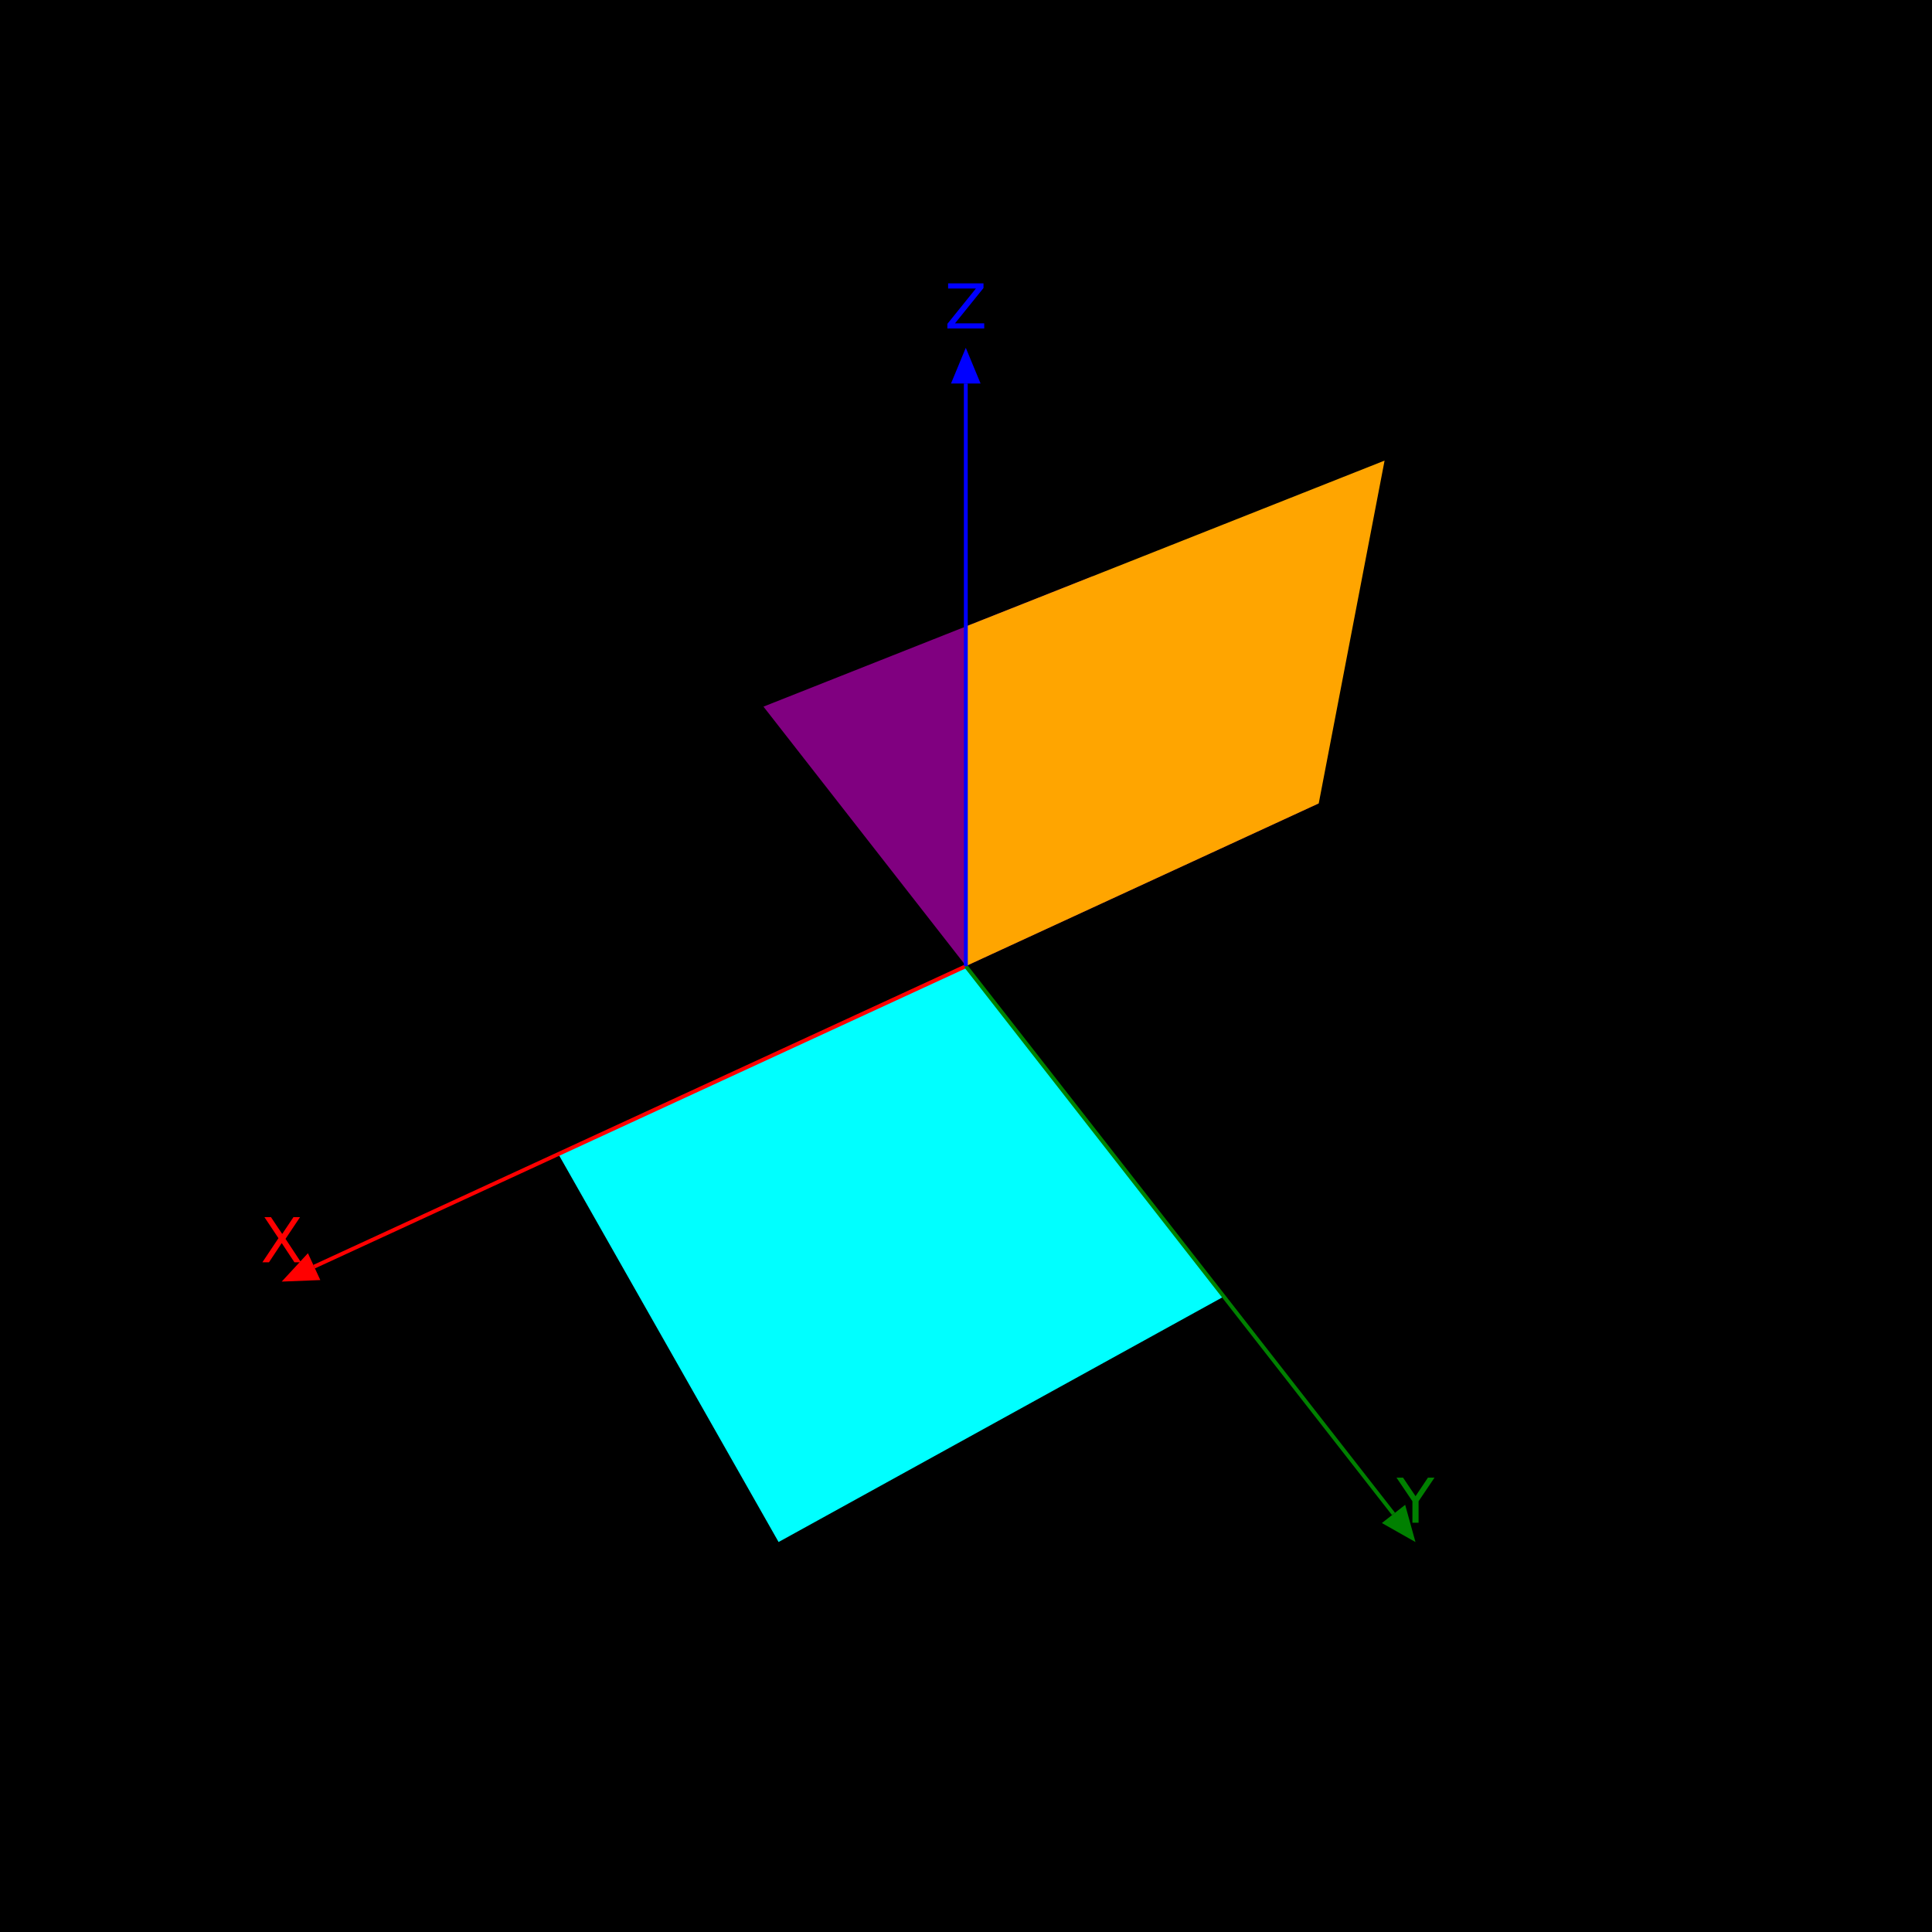
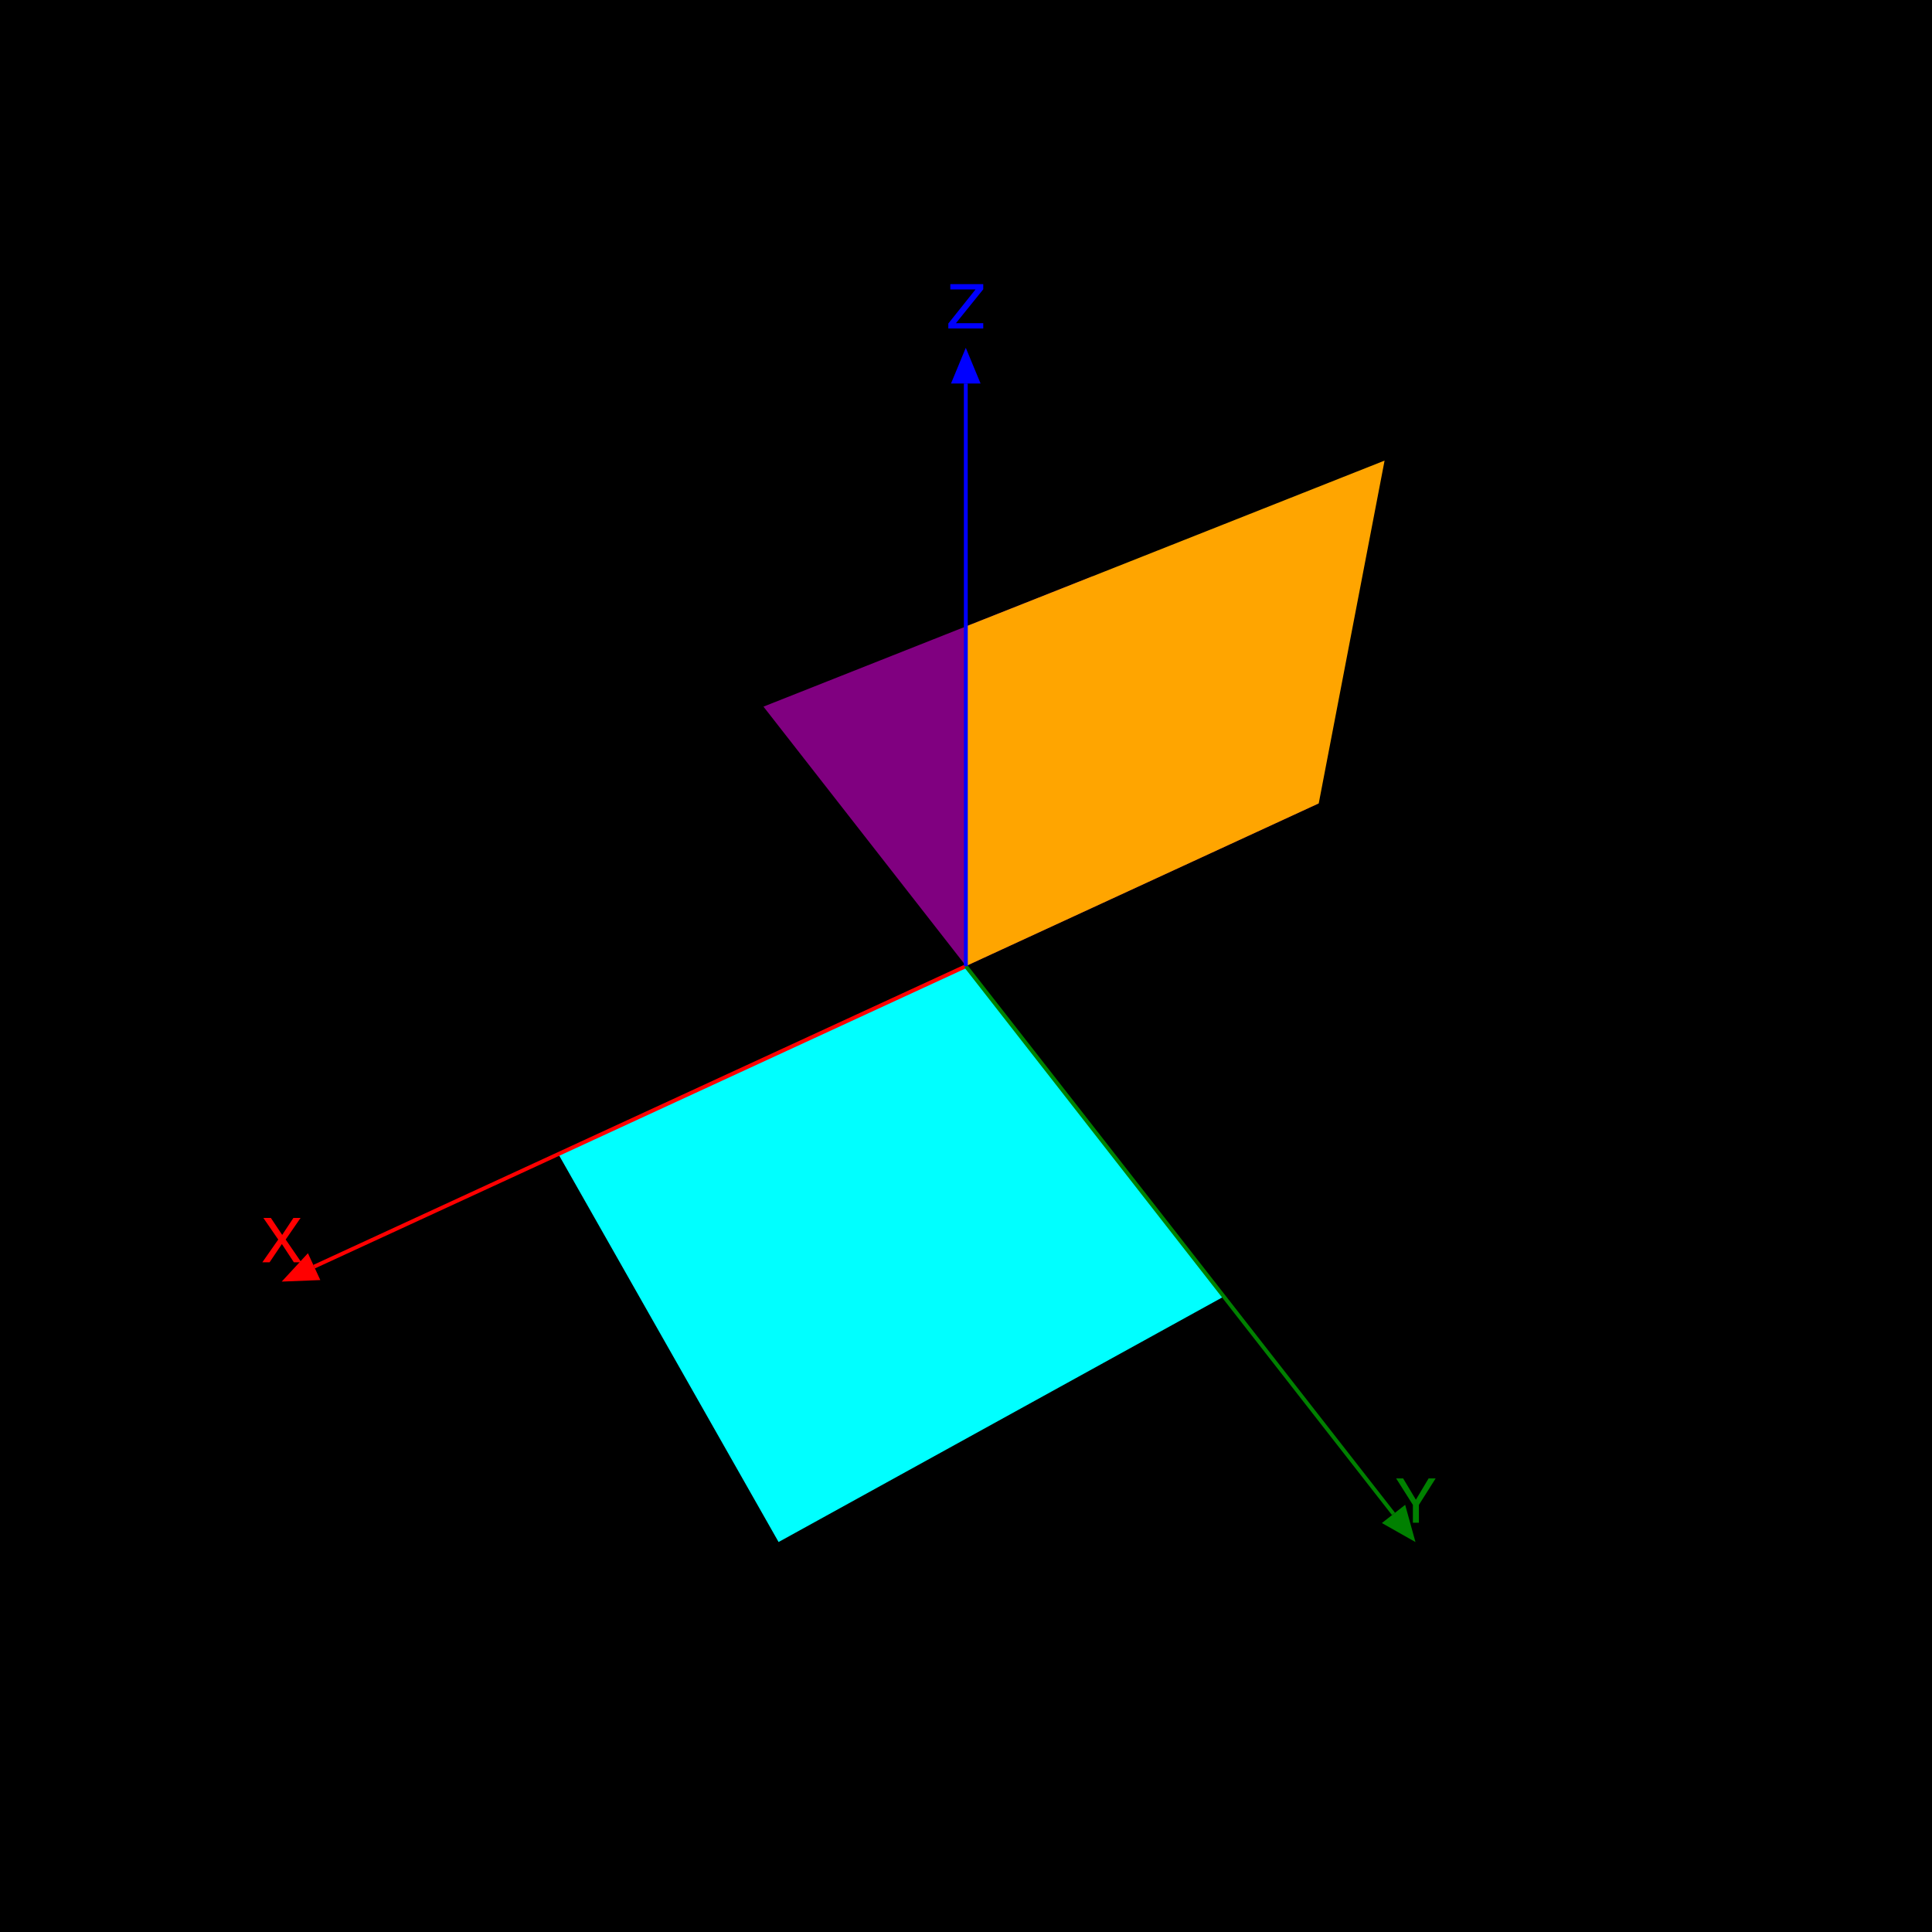
<svg xmlns="http://www.w3.org/2000/svg" xmlns:xlink="http://www.w3.org/1999/xlink" width="500pt" height="500pt" viewBox="0 0 500 500" version="1.1">
  <defs>
    <g>
      <symbol overflow="visible" id="glyph0-0">
-         <path style="stroke:none;" d="M 0.797 2.828 L 0.797 -11.281 L 8.797 -11.281 L 8.797 2.828 Z M 1.703 1.938 L 7.906 1.938 L 7.906 -10.391 L 1.703 -10.391 Z M 1.703 1.938 " />
+         <path style="stroke:none;" d="M 0.516 0 L 0.516 -11.477 L 9.625 -11.477 L 9.625 0 Z M 8.188 -1.438 L 8.188 -10.039 L 1.953 -10.039 L 1.953 -1.438 Z M 8.188 -1.438 " />
      </symbol>
      <symbol overflow="visible" id="glyph0-1">
-         <path style="stroke:none;" d="M 1.016 -11.672 L 2.703 -11.672 L 5.609 -7.328 L 8.516 -11.672 L 10.219 -11.672 L 6.469 -6.062 L 10.469 0 L 8.766 0 L 5.484 -4.969 L 2.188 0 L 0.484 0 L 4.641 -6.234 Z M 1.016 -11.672 " />
+         <path style="stroke:none;" d="M 2.203 0 L 0.328 0 L 4.438 -5.883 L 0.586 -11.477 L 2.531 -11.477 L 5.461 -7.086 L 8.367 -11.477 L 10.219 -11.477 L 6.367 -5.883 L 10.406 0 L 8.477 0 L 5.383 -4.719 Z M 2.203 0 " />
      </symbol>
      <symbol overflow="visible" id="glyph0-2">
-         <path style="stroke:none;" d="M -0.031 -11.672 L 1.672 -11.672 L 4.906 -6.875 L 8.109 -11.672 L 9.812 -11.672 L 5.688 -5.562 L 5.688 0 L 4.094 0 L 4.094 -5.562 Z M -0.031 -11.672 " />
+         <path style="stroke:none;" d="M 0.328 -11.477 L 2.141 -11.477 L 5.438 -5.961 L 8.734 -11.477 L 10.555 -11.477 L 6.219 -4.625 L 6.219 0 L 4.664 0 L 4.664 -4.625 Z M 0.328 -11.477 " />
      </symbol>
      <symbol overflow="visible" id="glyph0-3">
-         <path style="stroke:none;" d="M 0.906 -11.672 L 10.062 -11.672 L 10.062 -10.469 L 2.688 -1.328 L 10.25 -1.328 L 10.25 0 L 0.719 0 L 0.719 -1.203 L 8.094 -10.344 L 0.906 -10.344 Z M 0.906 -11.672 " />
+         <path style="stroke:none;" d="M 0.367 -1.289 L 7.406 -10.109 L 0.883 -10.109 L 0.883 -11.477 L 9.406 -11.477 L 9.406 -10.141 L 2.328 -1.367 L 9.406 -1.367 L 9.406 0 L 0.367 0 Z M 0.367 -1.289 " />
      </symbol>
    </g>
  </defs>
-   <g id="surface103">
+   <g id="surface109">
    <rect x="0" y="0" width="500" height="500" style="fill:rgb(0%,0%,0%);fill-opacity:1;stroke:none;" />
    <path style=" stroke:none;fill-rule:nonzero;fill:rgb(0%,100%,100%);fill-opacity:1;" d="M 250 250 L 144.484 298.645 L 201.496 399.074 L 316.777 335.516 Z M 250 250 " />
    <path style=" stroke:none;fill-rule:nonzero;fill:rgb(50.196%,0%,50.196%);fill-opacity:1;" d="M 250 250 L 341.289 207.914 L 282.828 149.109 L 197.582 182.875 Z M 250 250 " />
    <path style=" stroke:none;fill-rule:nonzero;fill:rgb(100%,64.706%,0%);fill-opacity:1;" d="M 250 250 L 341.289 207.914 L 358.328 119.203 L 250 162.113 Z M 250 250 " />
    <path style="fill:none;stroke-width:1;stroke-linecap:butt;stroke-linejoin:miter;stroke:rgb(100%,0%,0%);stroke-opacity:1;stroke-miterlimit:10;" d="M 249.961 250.047 L 81.297 327.809 " />
    <path style=" stroke:none;fill-rule:nonzero;fill:rgb(100%,0%,0%);fill-opacity:1;" d="M 82.898 331.281 L 72.906 331.676 L 79.691 324.332 " />
    <g style="fill:rgb(100%,0%,0%);fill-opacity:1;">
-       <use xlink:href="#glyph0-1" x="67.425" y="326.676" />
+       <use xlink:href="#glyph0-1" x="67.569" y="326.676" />
    </g>
    <path style="fill:none;stroke-width:1;stroke-linecap:butt;stroke-linejoin:miter;stroke:rgb(0%,50.196%,0%);stroke-opacity:1;stroke-miterlimit:10;" d="M 249.961 250.047 L 360.641 391.805 " />
    <path style=" stroke:none;fill-rule:nonzero;fill:rgb(0%,50.196%,0%);fill-opacity:1;" d="M 363.656 389.449 L 366.324 399.086 L 357.625 394.16 " />
    <g style="fill:rgb(0%,50.196%,0%);fill-opacity:1;">
-       <use xlink:href="#glyph0-2" x="361.439" y="394.086" />
+       <use xlink:href="#glyph0-2" x="360.99" y="394.086" />
    </g>
    <path style="fill:none;stroke-width:1;stroke-linecap:butt;stroke-linejoin:miter;stroke:rgb(0%,0%,100%);stroke-opacity:1;stroke-miterlimit:10;" d="M 249.961 250.047 L 249.945 99.25 " />
    <path style=" stroke:none;fill-rule:nonzero;fill:rgb(0%,0%,100%);fill-opacity:1;" d="M 246.121 99.25 L 249.945 90.012 L 253.773 99.25 " />
    <g style="fill:rgb(0%,0%,100%);fill-opacity:1;">
-       <use xlink:href="#glyph0-3" x="244.466" y="85.012" />
+       <use xlink:href="#glyph0-3" x="245.06" y="85.012" />
    </g>
  </g>
</svg>
